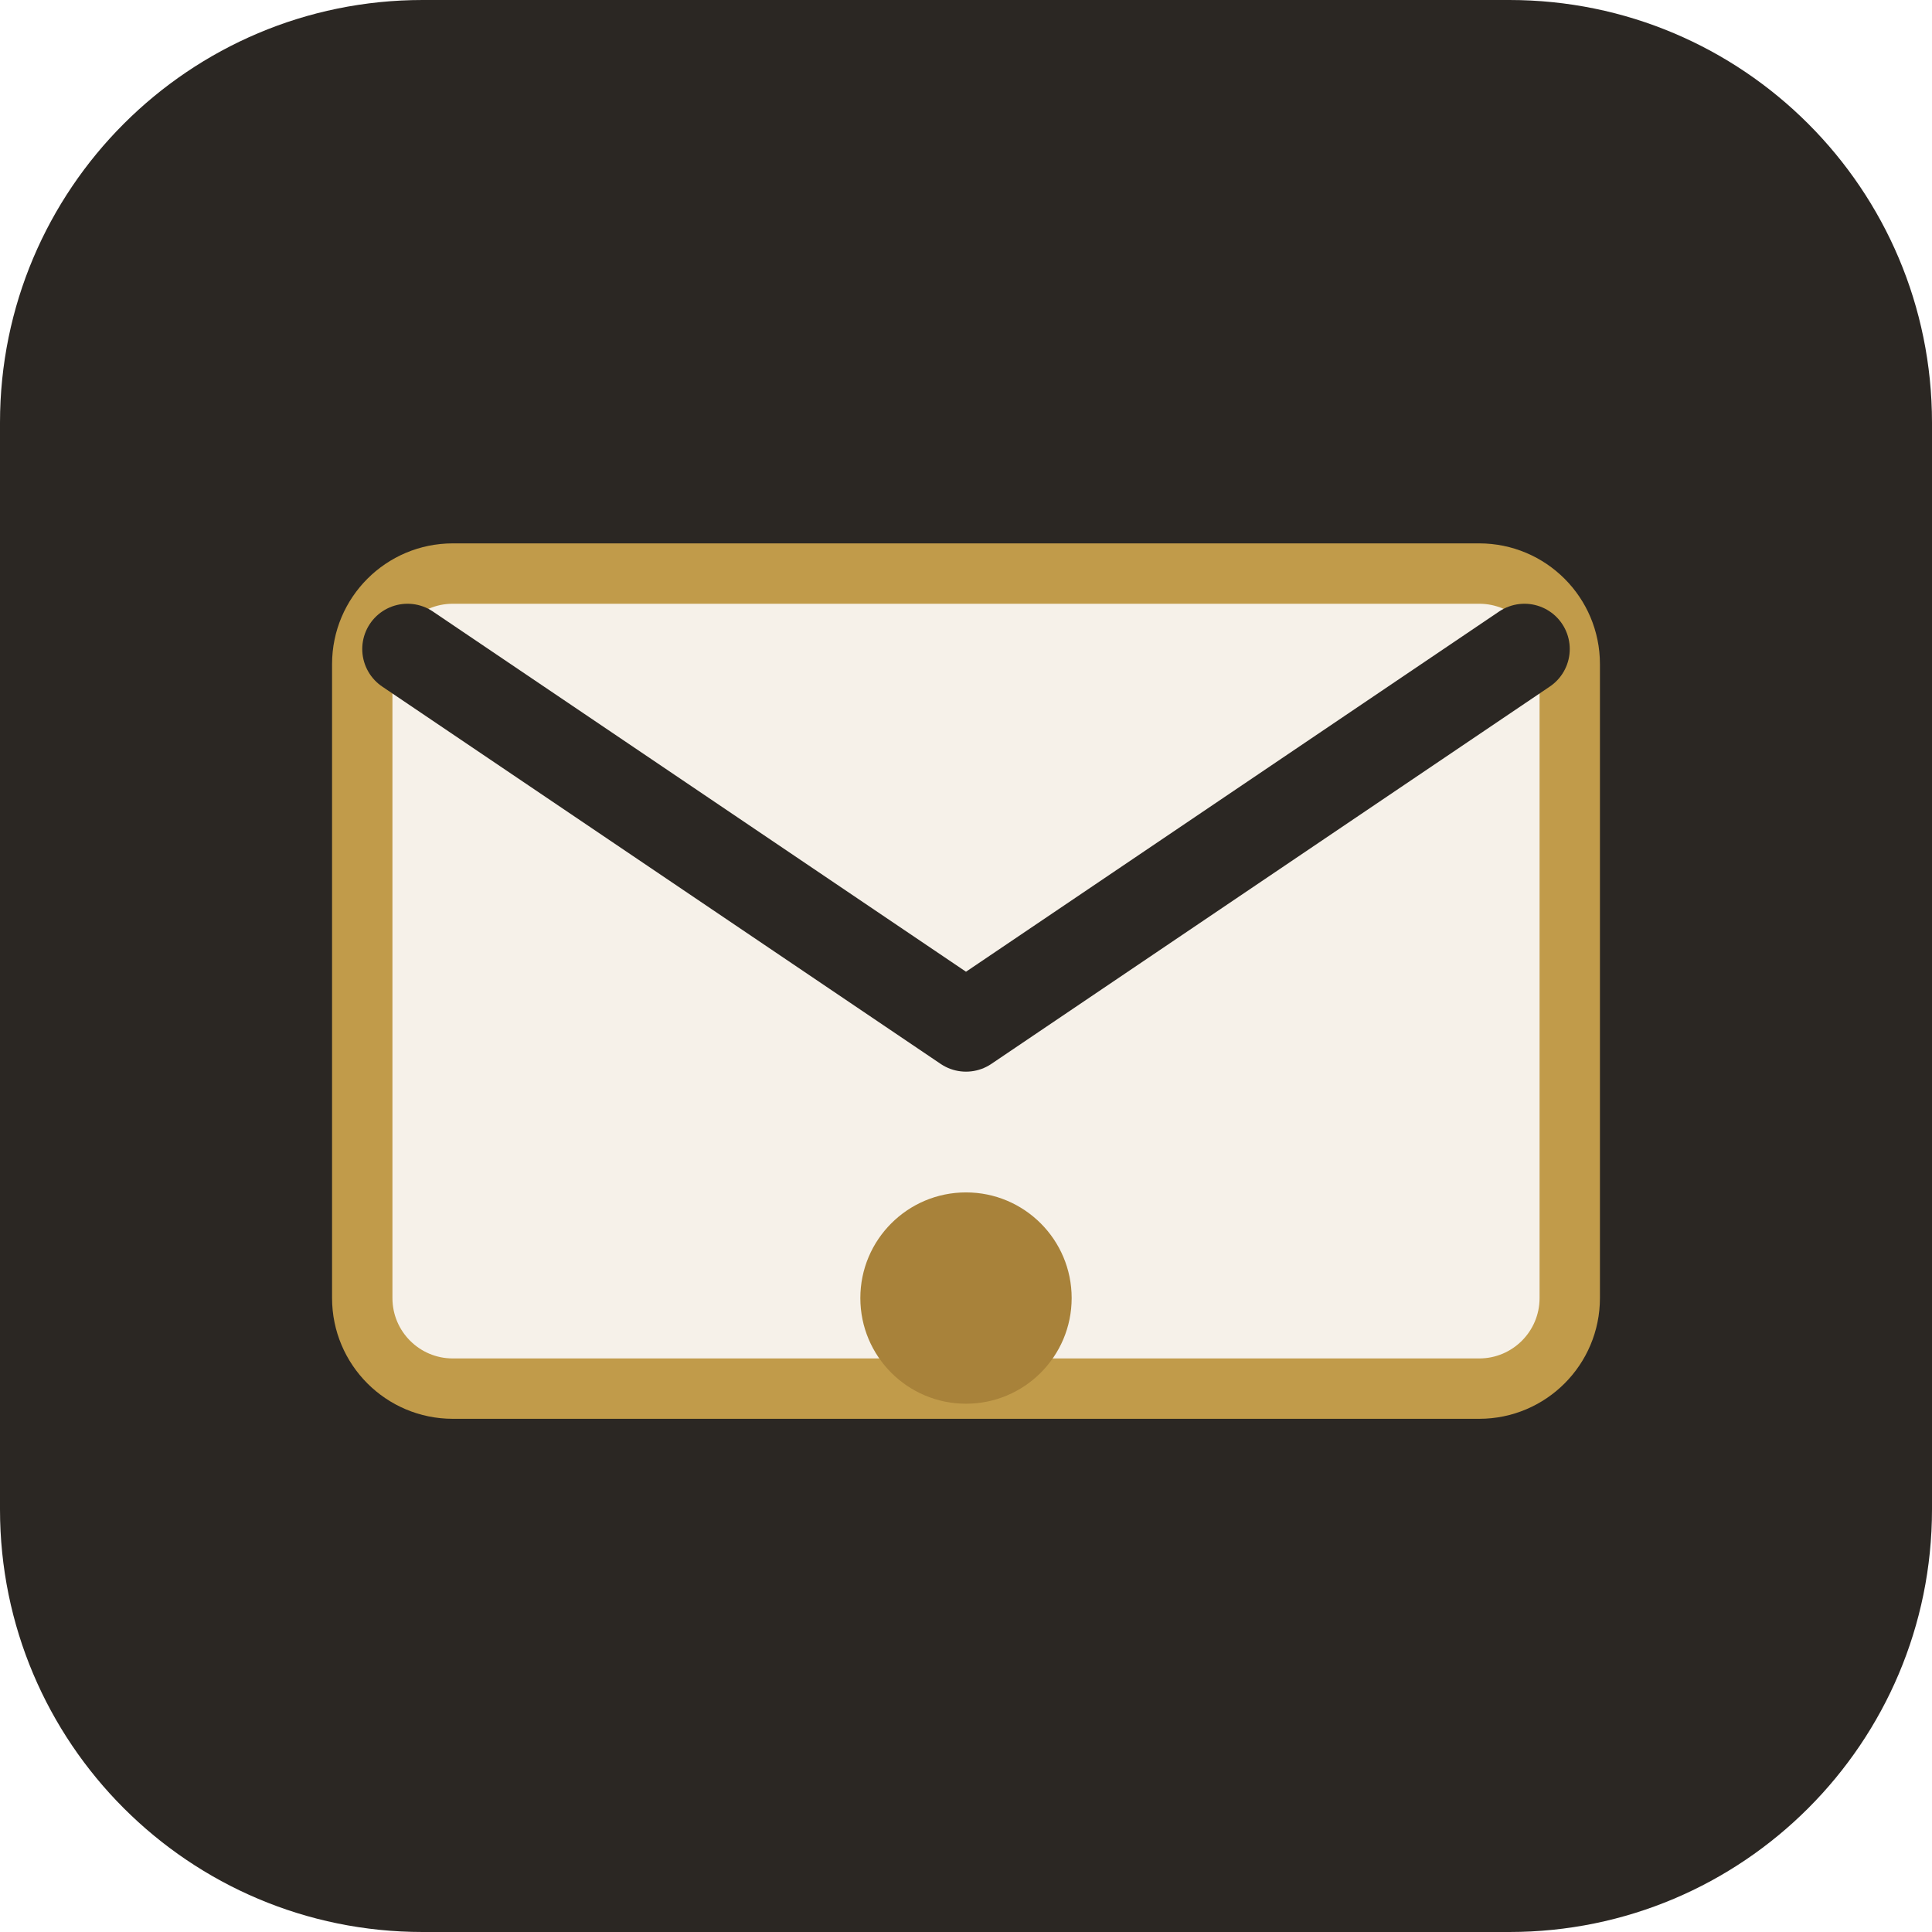
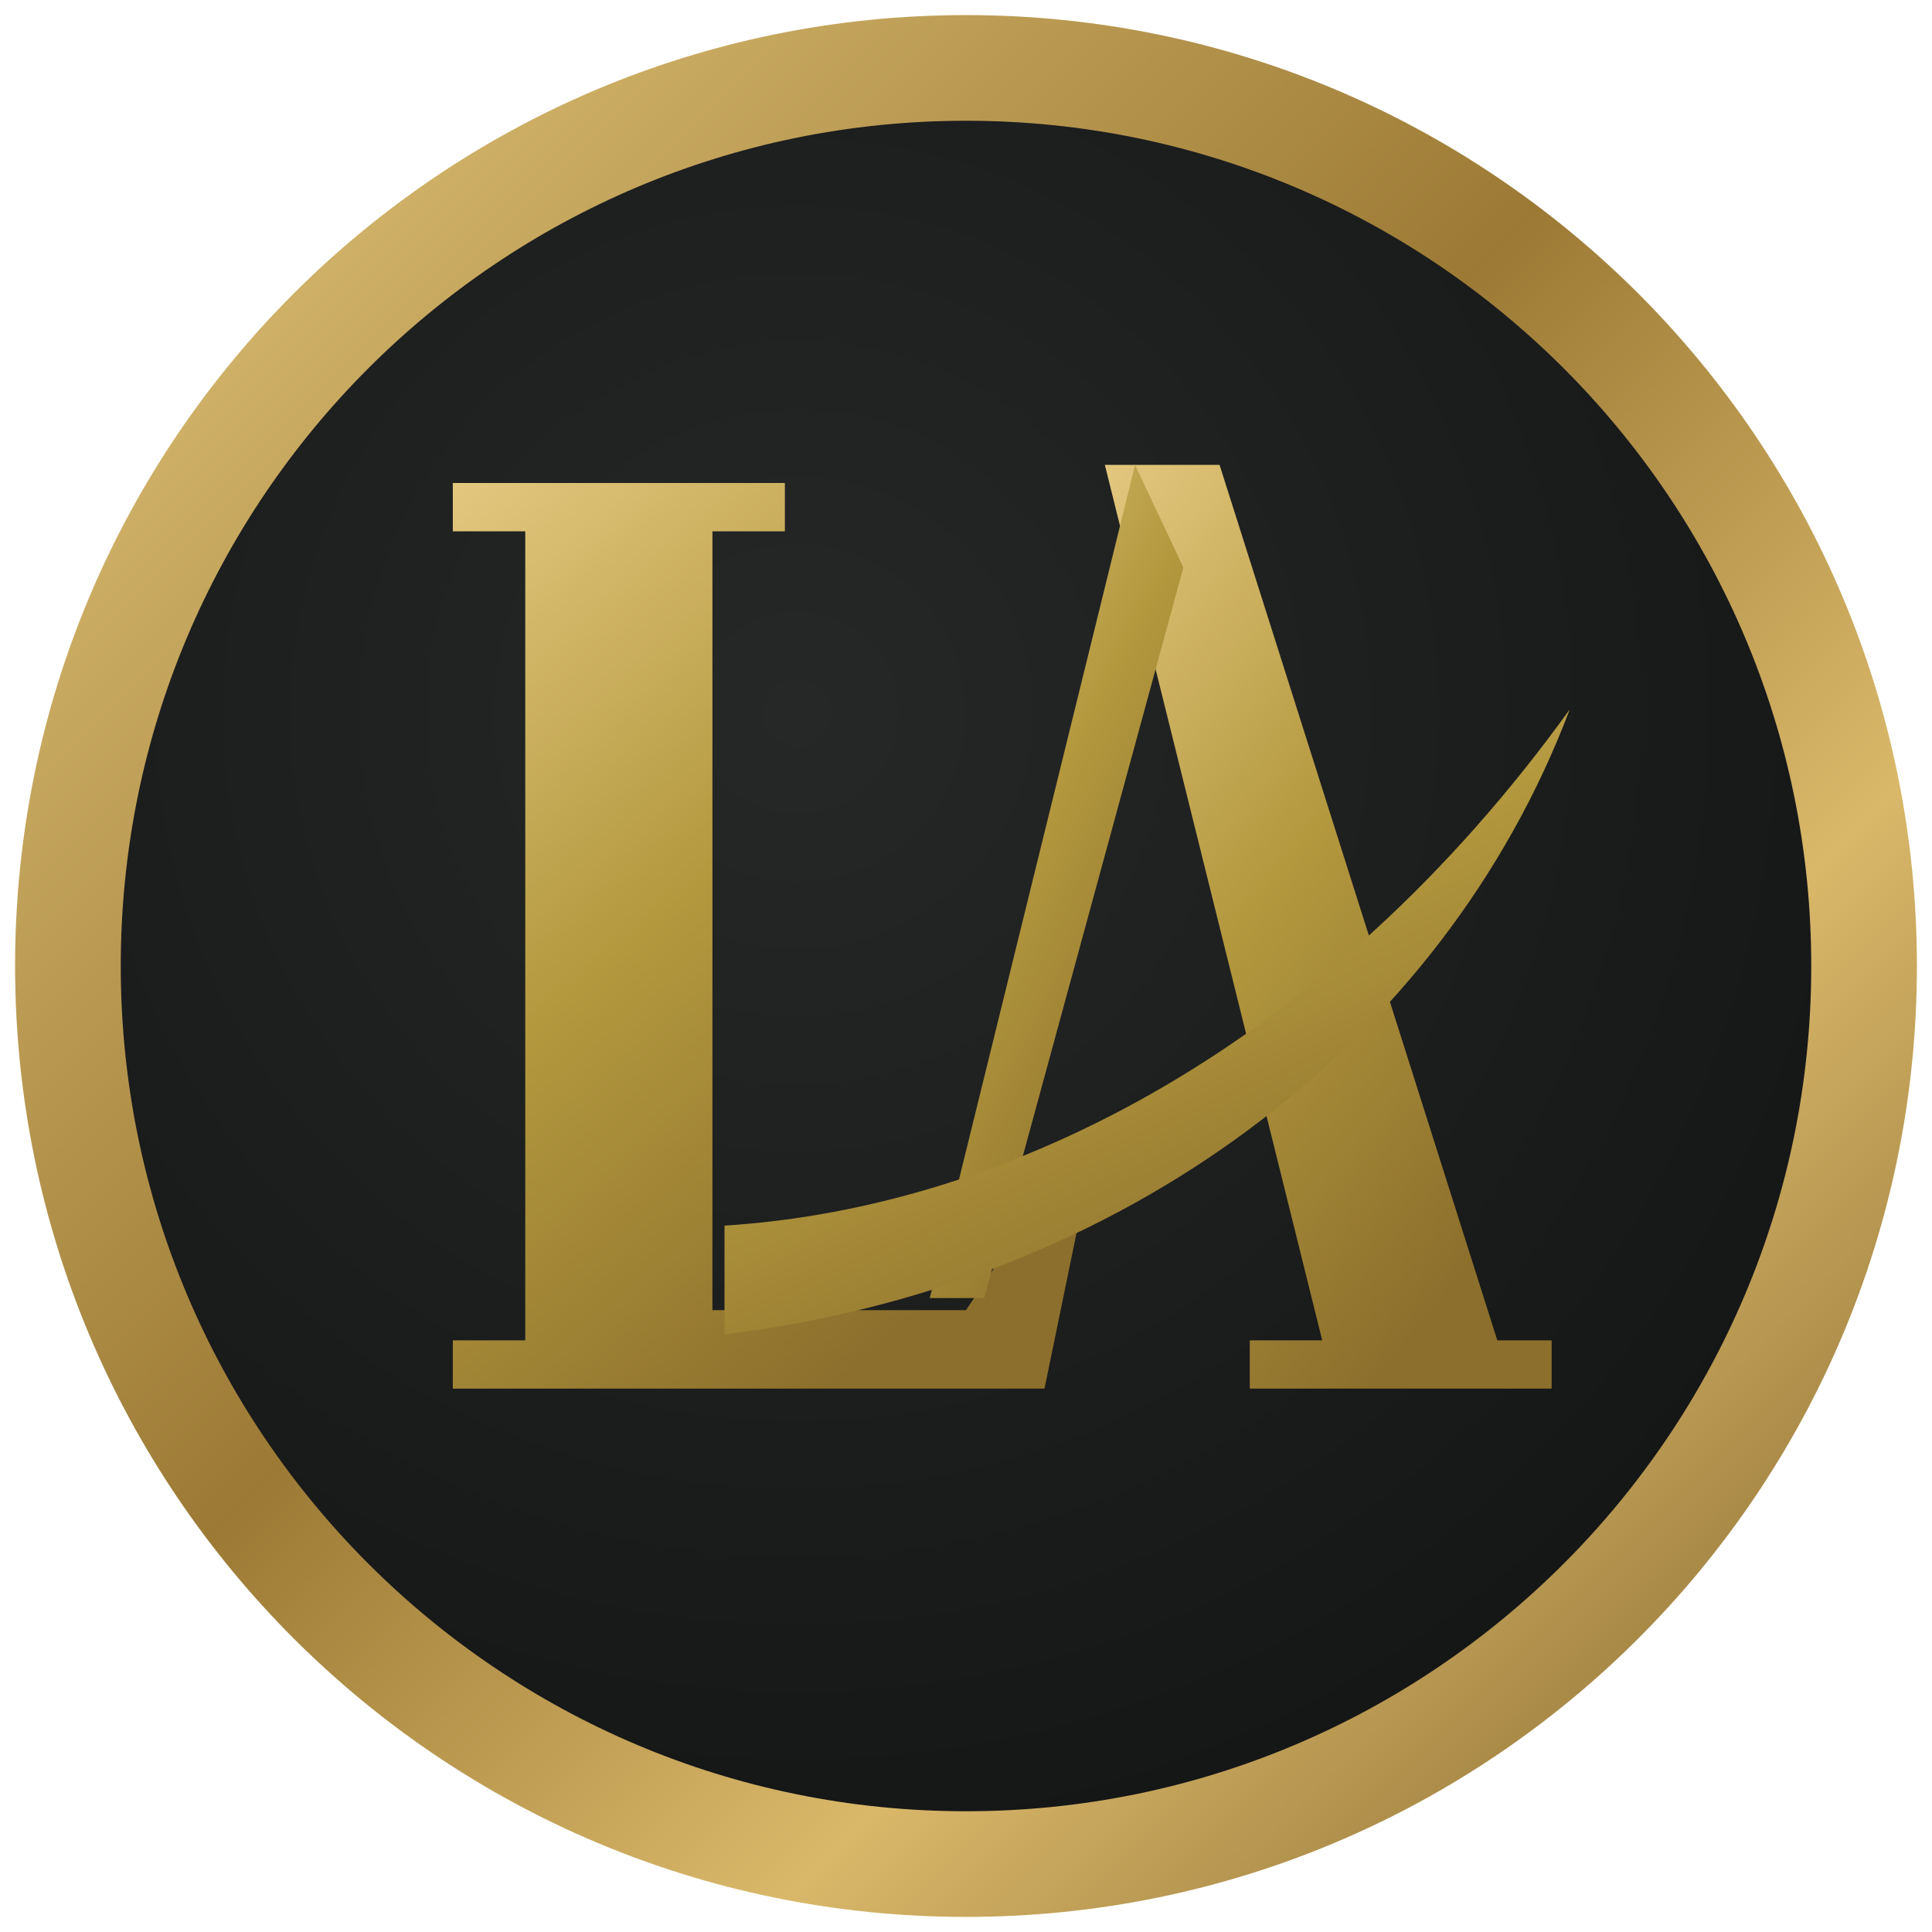
- <svg xmlns="http://www.w3.org/2000/svg" viewBox="0 0 64 64" role="img" aria-label="InvitePremium">
-   <rect width="64" height="64" rx="14" fill="#2b2723" />
-   <rect x="12" y="19" width="40" height="27" rx="3" fill="#f6f1e9" stroke="#c19b4a" stroke-width="2" />
-   <path d="M13.5 21.5 L32 34 L50.5 21.5" fill="none" stroke="#2b2723" stroke-width="3" stroke-linecap="round" stroke-linejoin="round" />
-   <circle cx="32" cy="43" r="3.5" fill="#a8823a" />
+ <svg xmlns="http://www.w3.org/2000/svg" viewBox="0 0 64 64" role="img" aria-label="Luxury Atelier">
+   <defs>
+     <linearGradient id="aro" x1="0" y1="0" x2="1" y2="1">
+       <stop offset="0" stop-color="#e6c97d" />
+       <stop offset="0.45" stop-color="#9c7a35" />
+       <stop offset="0.7" stop-color="#d9b86a" />
+       <stop offset="1" stop-color="#7d5f26" />
+     </linearGradient>
+     <linearGradient id="oro" x1="0" y1="0" x2="0.6" y2="1">
+       <stop offset="0" stop-color="#e3c77f" />
+       <stop offset="0.5" stop-color="#b3983e" />
+       <stop offset="1" stop-color="#8c6f2c" />
+     </linearGradient>
+     <radialGradient id="negro" cx="0.4" cy="0.35" r="0.8">
+       <stop offset="0" stop-color="#262727" />
+       <stop offset="1" stop-color="#121313" />
+     </radialGradient>
+   </defs>
+   <circle cx="32" cy="32" r="31.5" fill="url(#aro)" />
+   <circle cx="32" cy="32" r="28" fill="url(#negro)" />
+   <path fill="url(#oro)" d="M15 16 H26 V17.6 H23.6 V43.4 H32 L34.8 39.2 H36 L34.6 46 H15 V44.4 H17.4 V17.6 H15 Z" />
+   <path fill="url(#oro)" d="M36.6 15.4 H40.4 L49.6 44.4 H51.4 V46 H41.4 V44.4 H43.8 Z" />
+   <path fill="url(#oro)" d="M37.6 15.4 L39.2 18.8 L32.6 43 H30.8 Z" />
+   <path fill="url(#oro)" d="M24 40.6 C33.5 40 44 34.6 52 23.5 C47.8 34.6 37.2 42.6 24 44.2 Z" />
</svg>
